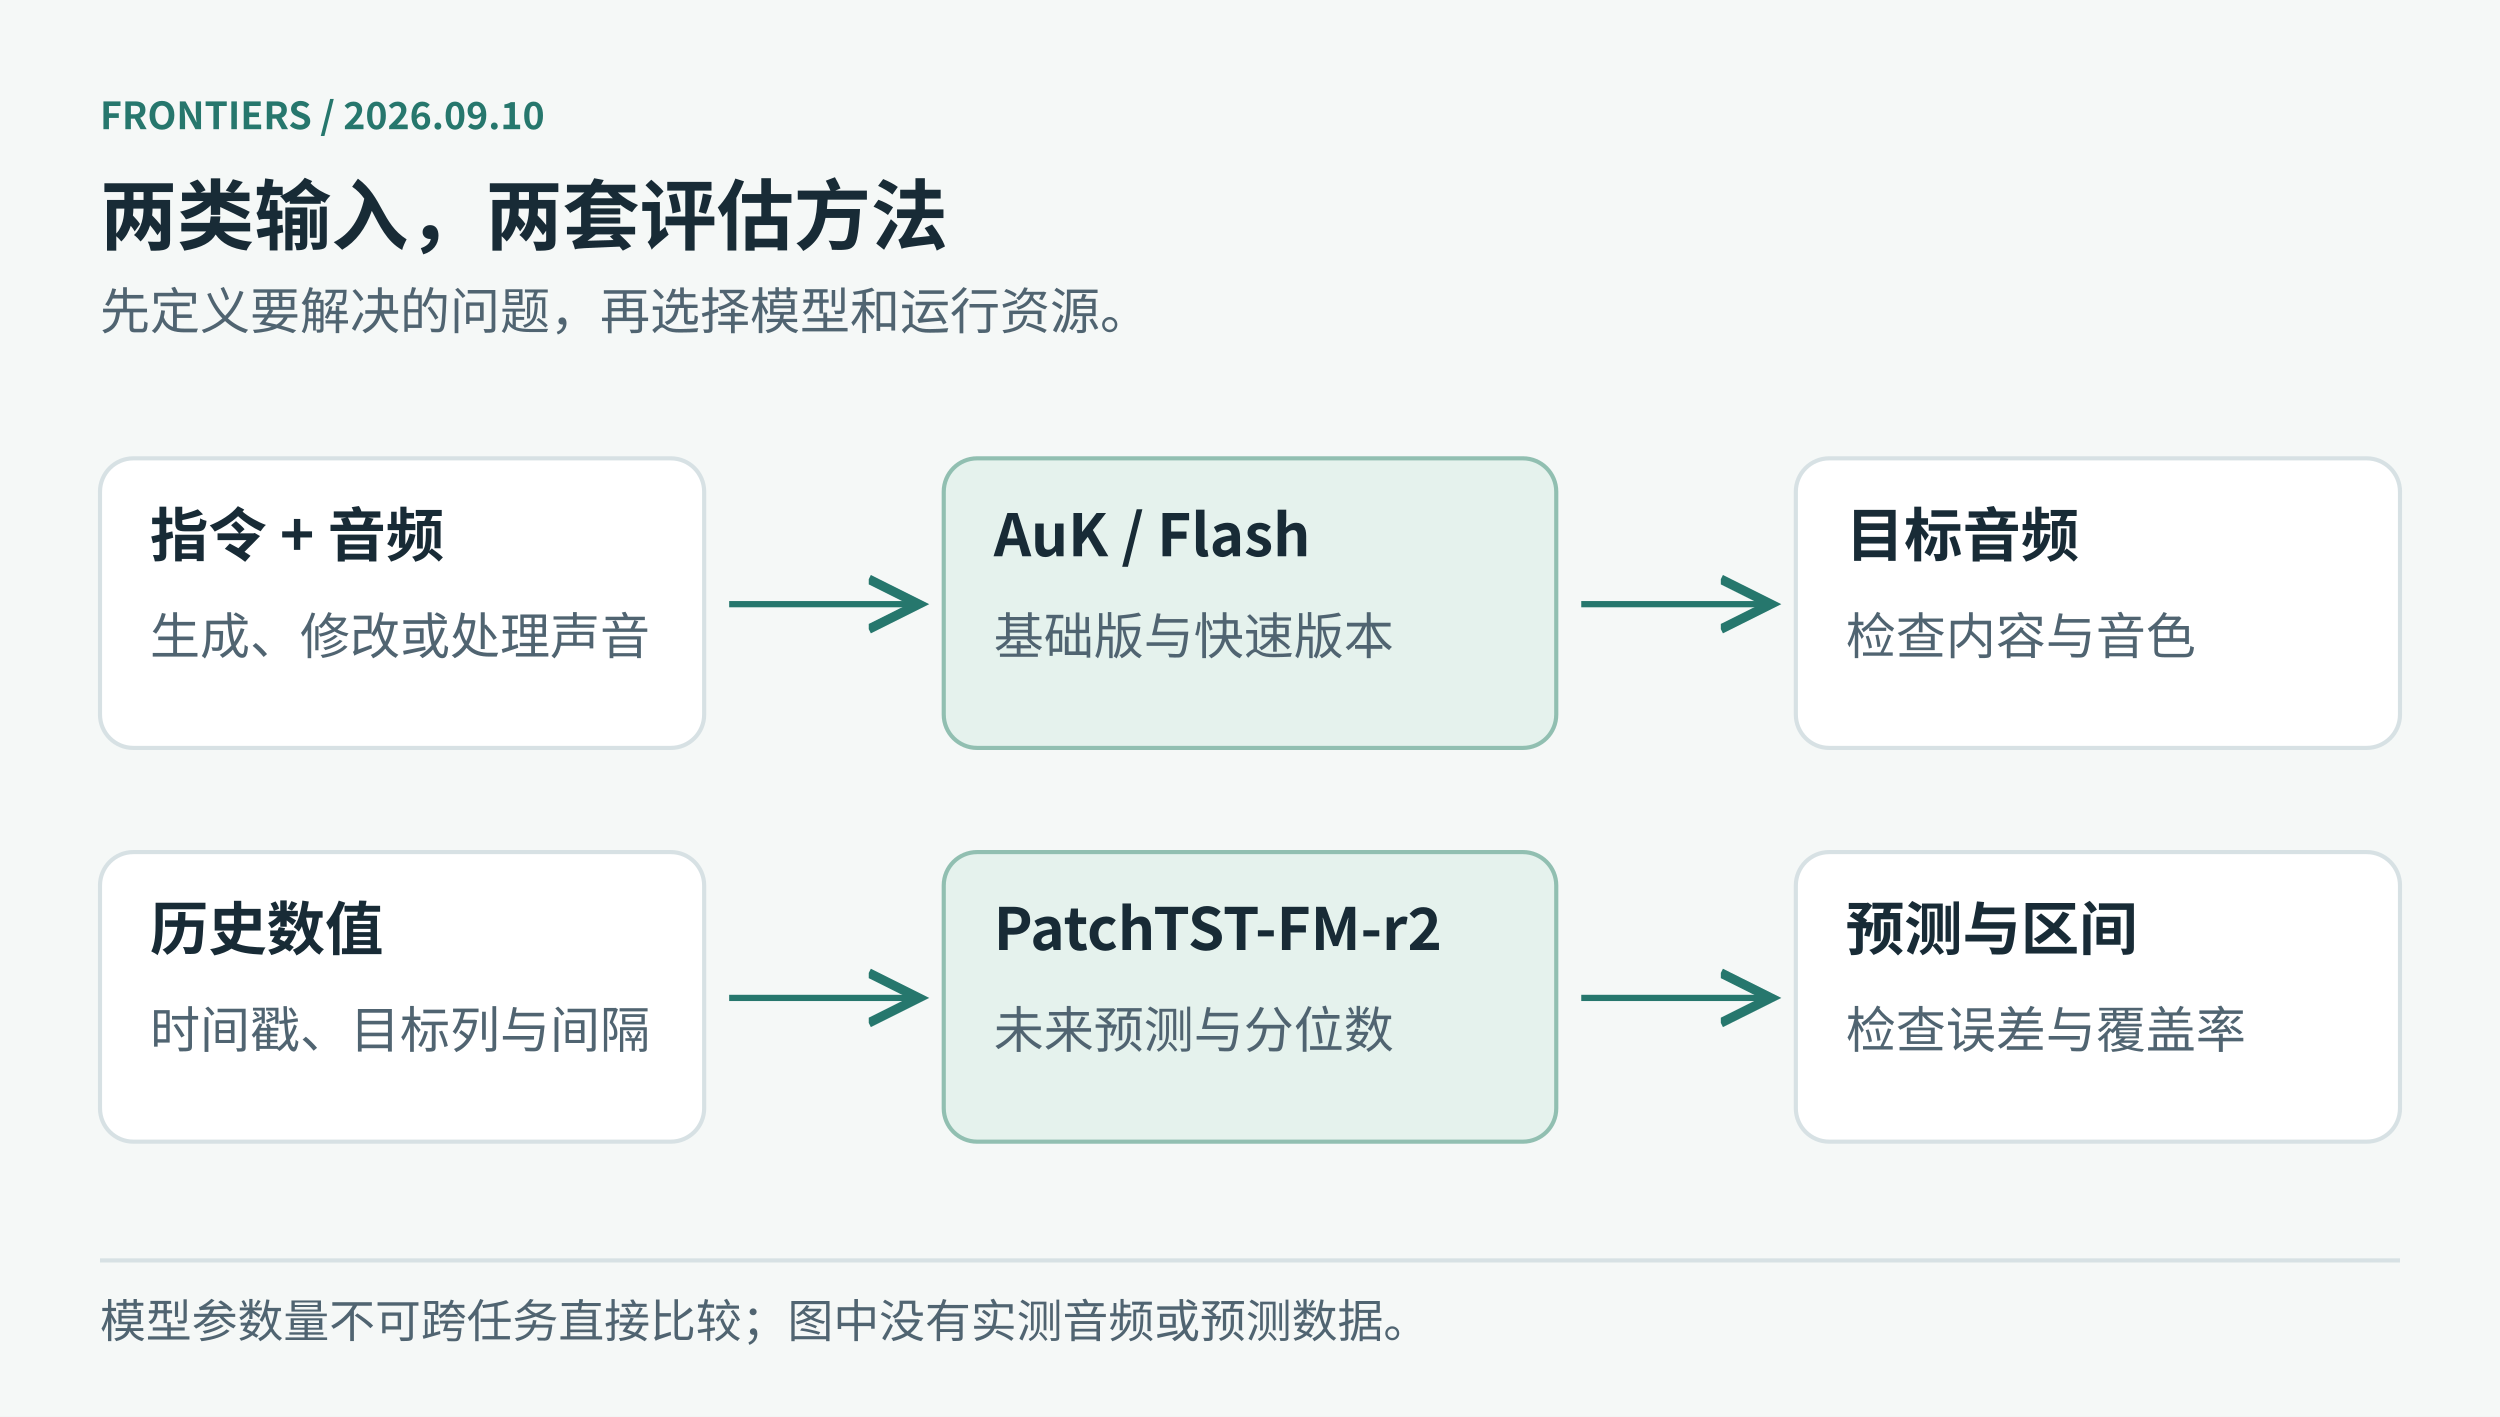
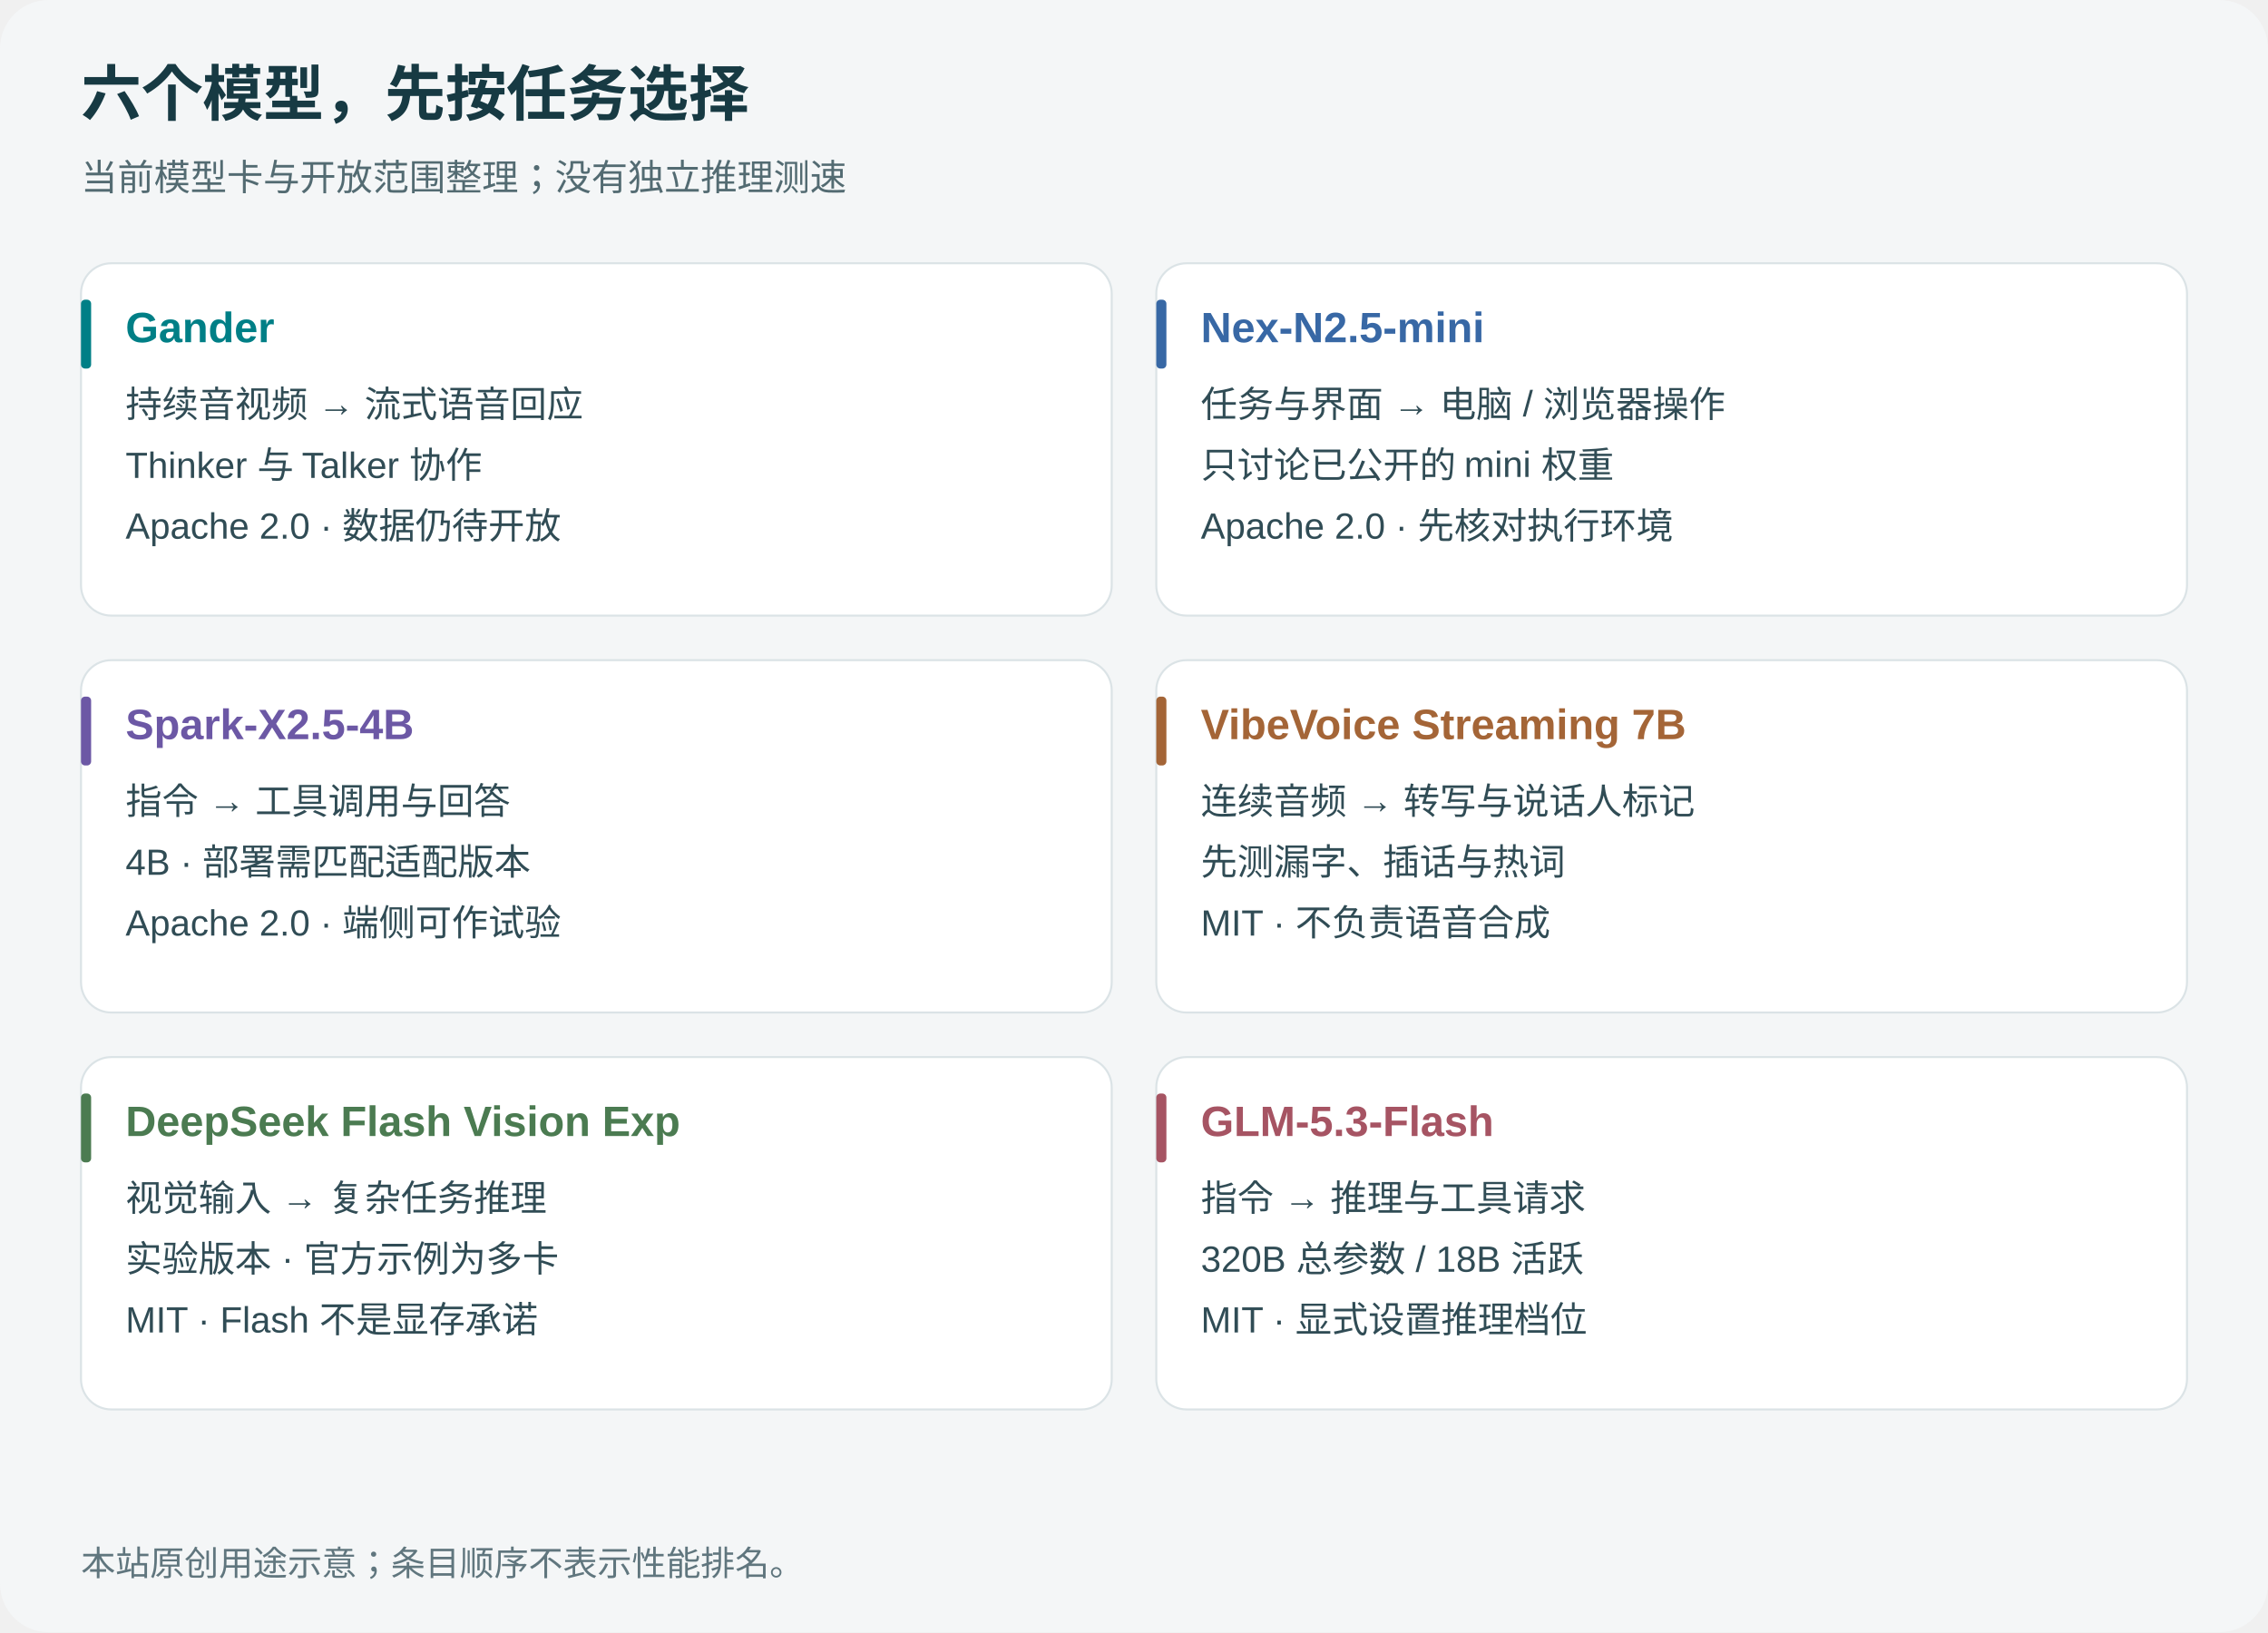
- <svg xmlns="http://www.w3.org/2000/svg" width="1200" height="680" viewBox="0 0 1200 680" role="img" aria-label="两类输入，两套评估方法">
-   <defs>
-     <marker id="arrow" markerWidth="10" markerHeight="10" refX="8" refY="5" orient="auto">
-       <path d="M0 1 L8 5 L0 9" fill="none" stroke="#26776d" stroke-width="1.5" />
-     </marker>
-   </defs>
-   <rect width="1200" height="680" fill="#f5f8f7" />
-   <g font-family="PingFang SC, Noto Sans CJK SC, Microsoft YaHei, sans-serif">
-     <text x="48" y="62" font-size="18" fill="#26776d" font-weight="650">FRONTIERS  /  2026.09.10</text>
-     <text x="48" y="117" font-size="37" fill="#182b36" font-weight="700">两类输入，两套评估方法</text>
-     <text x="48" y="158" font-size="24" fill="#506471" font-weight="400">先定义要解决的问题，再选择模型和运行资源。</text>
-     <rect x="48" y="220" width="290" height="139" rx="16" fill="#ffffff" stroke="#d7e1e4" stroke-width="2" />
-     <text x="72" y="267" font-size="28" fill="#182b36" font-weight="650">指令 + 音频</text>
-     <text x="72" y="314" font-size="24" fill="#506471" font-weight="400">生成、修改或处理声音</text>
-     <rect x="453" y="220" width="294" height="139" rx="16" fill="#e5f2ed" stroke="#91bfb1" stroke-width="2" />
-     <text x="477" y="267" font-size="28" fill="#182b36" font-weight="650">AuK / Flash</text>
-     <text x="477" y="314" font-size="24" fill="#506471" font-weight="400">基础版与快速版本</text>
-     <rect x="862" y="220" width="290" height="139" rx="16" fill="#ffffff" stroke="#d7e1e4" stroke-width="2" />
-     <text x="886" y="267" font-size="28" fill="#182b36" font-weight="650">目标音频</text>
-     <text x="886" y="314" font-size="24" fill="#506471" font-weight="400">检查内容与音色</text>
-     <path d="M 350 290 L 441 290" fill="none" stroke="#26776d" stroke-width="3" marker-end="url(#arrow)" />
-     <path d="M 759 290 L 850 290" fill="none" stroke="#26776d" stroke-width="3" marker-end="url(#arrow)" />
-     <rect x="48" y="409" width="290" height="139" rx="16" fill="#ffffff" stroke="#d7e1e4" stroke-width="2" />
-     <text x="72" y="456" font-size="28" fill="#182b36" font-weight="650">历史数值</text>
-     <text x="72" y="503" font-size="24" fill="#506471" font-weight="400">时间戳、目标列与间隔</text>
-     <rect x="453" y="409" width="294" height="139" rx="16" fill="#e5f2ed" stroke="#91bfb1" stroke-width="2" />
-     <text x="477" y="456" font-size="28" fill="#182b36" font-weight="650">PatchTST-FM-r2</text>
-     <text x="477" y="503" font-size="24" fill="#506471" font-weight="400">未来预测与分位数</text>
-     <rect x="862" y="409" width="290" height="139" rx="16" fill="#ffffff" stroke="#d7e1e4" stroke-width="2" />
-     <text x="886" y="456" font-size="28" fill="#182b36" font-weight="650">预测与区间</text>
-     <text x="886" y="503" font-size="24" fill="#506471" font-weight="400">检查误差与覆盖率</text>
-     <path d="M 350 479 L 441 479" fill="none" stroke="#26776d" stroke-width="3" marker-end="url(#arrow)" />
-     <path d="M 759 479 L 850 479" fill="none" stroke="#26776d" stroke-width="3" marker-end="url(#arrow)" />
-     <line x1="48" y1="605" x2="1152" y2="605" stroke="#d7e1e4" stroke-width="2" />
-     <text x="48" y="642" font-size="22" fill="#506471" font-weight="400">模型参数量不可跨任务直接比较；图中没有实测音频或预测数据。</text>
+ <svg xmlns="http://www.w3.org/2000/svg" viewBox="0 0 1120 806" role="img" aria-labelledby="title desc">
+   <rect width="1120" height="806" rx="24" fill="#f4f6f7" />
+   <g font-family="PingFang SC,Microsoft YaHei,Arial,sans-serif">
+     <text x="40" y="57" font-size="30" font-weight="700" fill="#173a43">六个模型，先按任务选择</text>
+     <text x="40" y="94" font-size="18" fill="#536b72">当前模型卡与开放范围整理；没有独立推理测速</text>
+     <rect x="40" y="130" width="509" height="174" rx="15" fill="white" stroke="#dbe3e6" />
+     <rect x="40" y="148" width="5" height="34" rx="2" fill="#007f86" />
+     <text x="62" y="169" font-size="21" font-weight="700" fill="#007f86">Gander</text>
+     <text x="62" y="206" font-size="18" fill="#304c55">持续音视频 → 流式语音回应</text>
+     <text x="62" y="236" font-size="18" fill="#304c55">Thinker 与 Talker 协作</text>
+     <text x="62" y="266" font-size="18" fill="#304c55">Apache 2.0 · 数据仍待开放</text>
+     <rect x="571" y="130" width="509" height="174" rx="15" fill="white" stroke="#dbe3e6" />
+     <rect x="571" y="148" width="5" height="34" rx="2" fill="#3868a5" />
+     <text x="593" y="169" font-size="21" font-weight="700" fill="#3868a5">Nex-N2.5-mini</text>
+     <text x="593" y="206" font-size="18" fill="#304c55">任务与界面 → 电脑 / 浏览器操作</text>
+     <text x="593" y="236" font-size="18" fill="#304c55">只讨论已公开的 mini 权重</text>
+     <text x="593" y="266" font-size="18" fill="#304c55">Apache 2.0 · 先核对执行环境</text>
+     <rect x="40" y="326" width="509" height="174" rx="15" fill="white" stroke="#dbe3e6" />
+     <rect x="40" y="344" width="5" height="34" rx="2" fill="#6c58a5" />
+     <text x="62" y="365" font-size="21" font-weight="700" fill="#6c58a5">Spark-X2.5-4B</text>
+     <text x="62" y="402" font-size="18" fill="#304c55">指令 → 工具调用与回答</text>
+     <text x="62" y="432" font-size="18" fill="#304c55">4B · 部署需匹配适配版本</text>
+     <text x="62" y="462" font-size="18" fill="#304c55">Apache 2.0 · 端侧可作试验</text>
+     <rect x="571" y="326" width="509" height="174" rx="15" fill="white" stroke="#dbe3e6" />
+     <rect x="571" y="344" width="5" height="34" rx="2" fill="#a46537" />
+     <text x="593" y="365" font-size="21" font-weight="700" fill="#a46537">VibeVoice Streaming 7B</text>
+     <text x="593" y="402" font-size="18" fill="#304c55">连续音频 → 转写与说话人标记</text>
+     <text x="593" y="432" font-size="18" fill="#304c55">先测漏字、插话与热词</text>
+     <text x="593" y="462" font-size="18" fill="#304c55">MIT · 不负责语音合成</text>
+     <rect x="40" y="522" width="509" height="174" rx="15" fill="white" stroke="#dbe3e6" />
+     <rect x="40" y="540" width="5" height="34" rx="2" fill="#4b7b51" />
+     <text x="62" y="561" font-size="21" font-weight="700" fill="#4b7b51">DeepSeek Flash Vision Exp</text>
+     <text x="62" y="598" font-size="18" fill="#304c55">视觉输入 → 复杂任务推理</text>
+     <text x="62" y="628" font-size="18" fill="#304c55">实验版本 · 官方示例为多卡</text>
+     <text x="62" y="658" font-size="18" fill="#304c55">MIT · Flash 不是显存承诺</text>
+     <rect x="571" y="522" width="509" height="174" rx="15" fill="white" stroke="#dbe3e6" />
+     <rect x="571" y="540" width="5" height="34" rx="2" fill="#a65463" />
+     <text x="593" y="561" font-size="21" font-weight="700" fill="#a65463">GLM-5.3-Flash</text>
+     <text x="593" y="598" font-size="18" fill="#304c55">指令 → 推理与工具请求</text>
+     <text x="593" y="628" font-size="18" fill="#304c55">320B 总参数 / 18B 活跃</text>
+     <text x="593" y="658" font-size="18" fill="#304c55">MIT · 显式设置推理档位</text>
+     <text x="40" y="778" font-size="17" fill="#60767e">本站原创用途示意；条目顺序不表示性能排名。</text>
  </g>
</svg>
